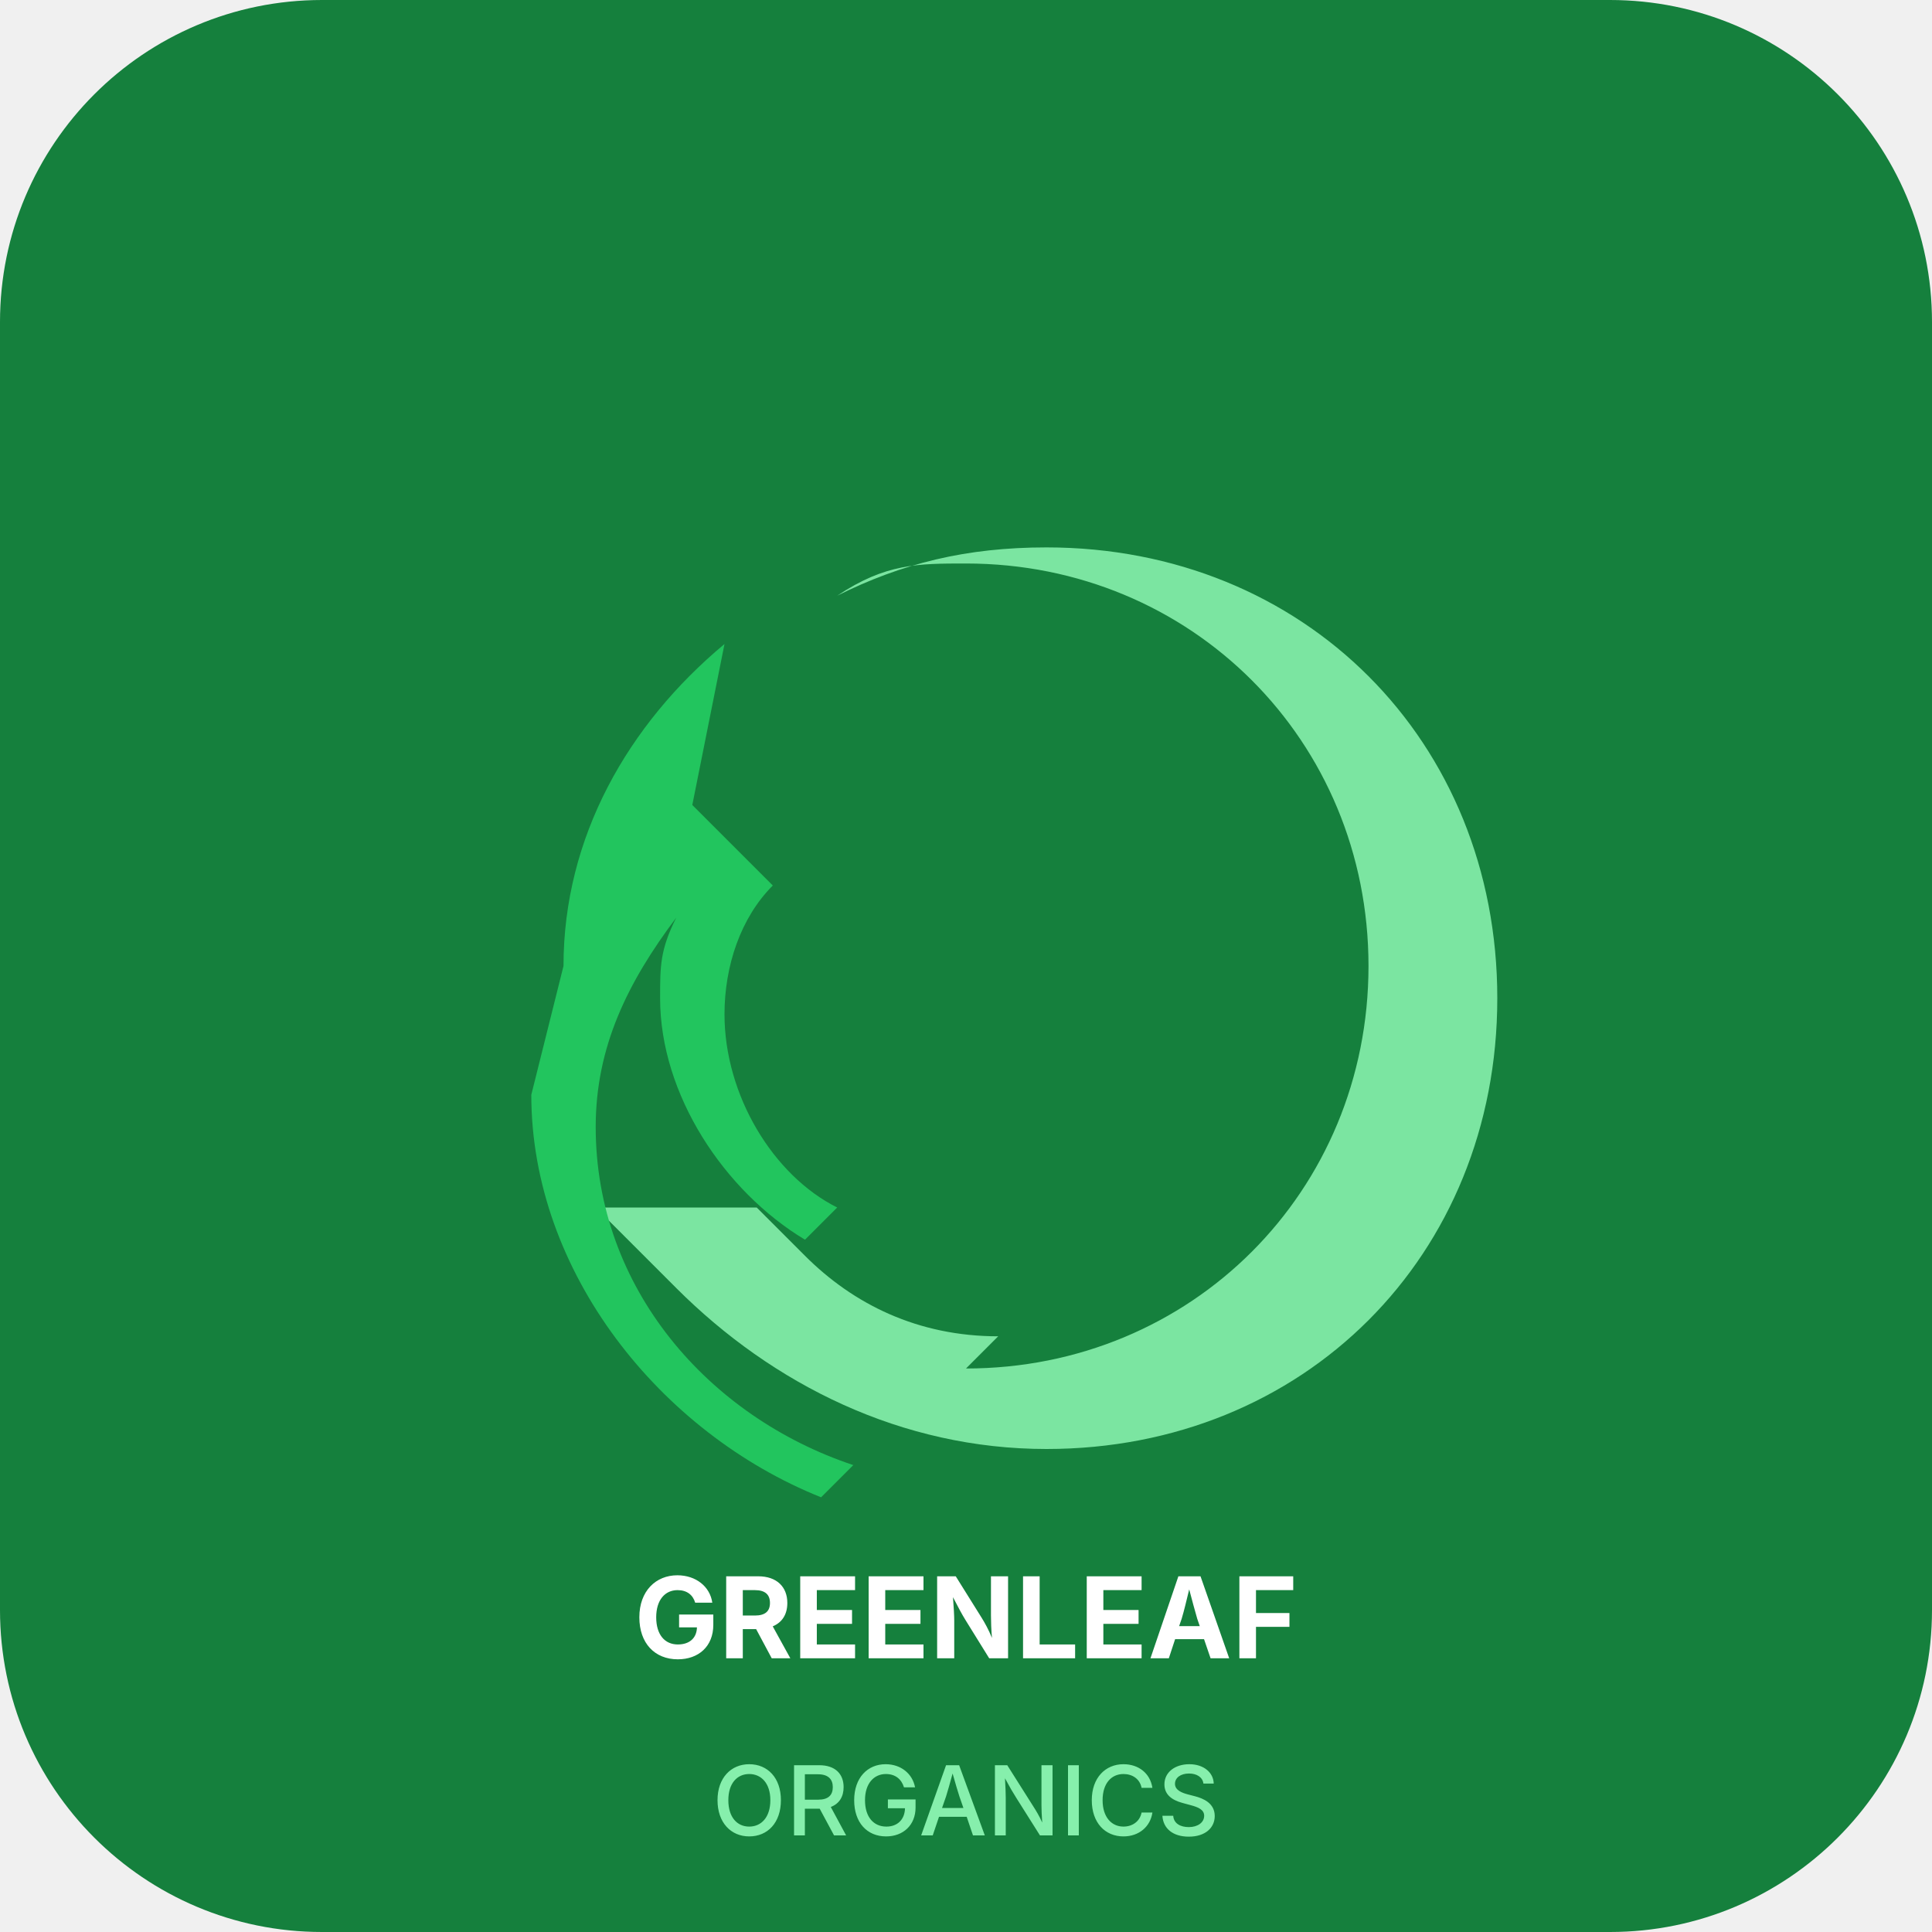
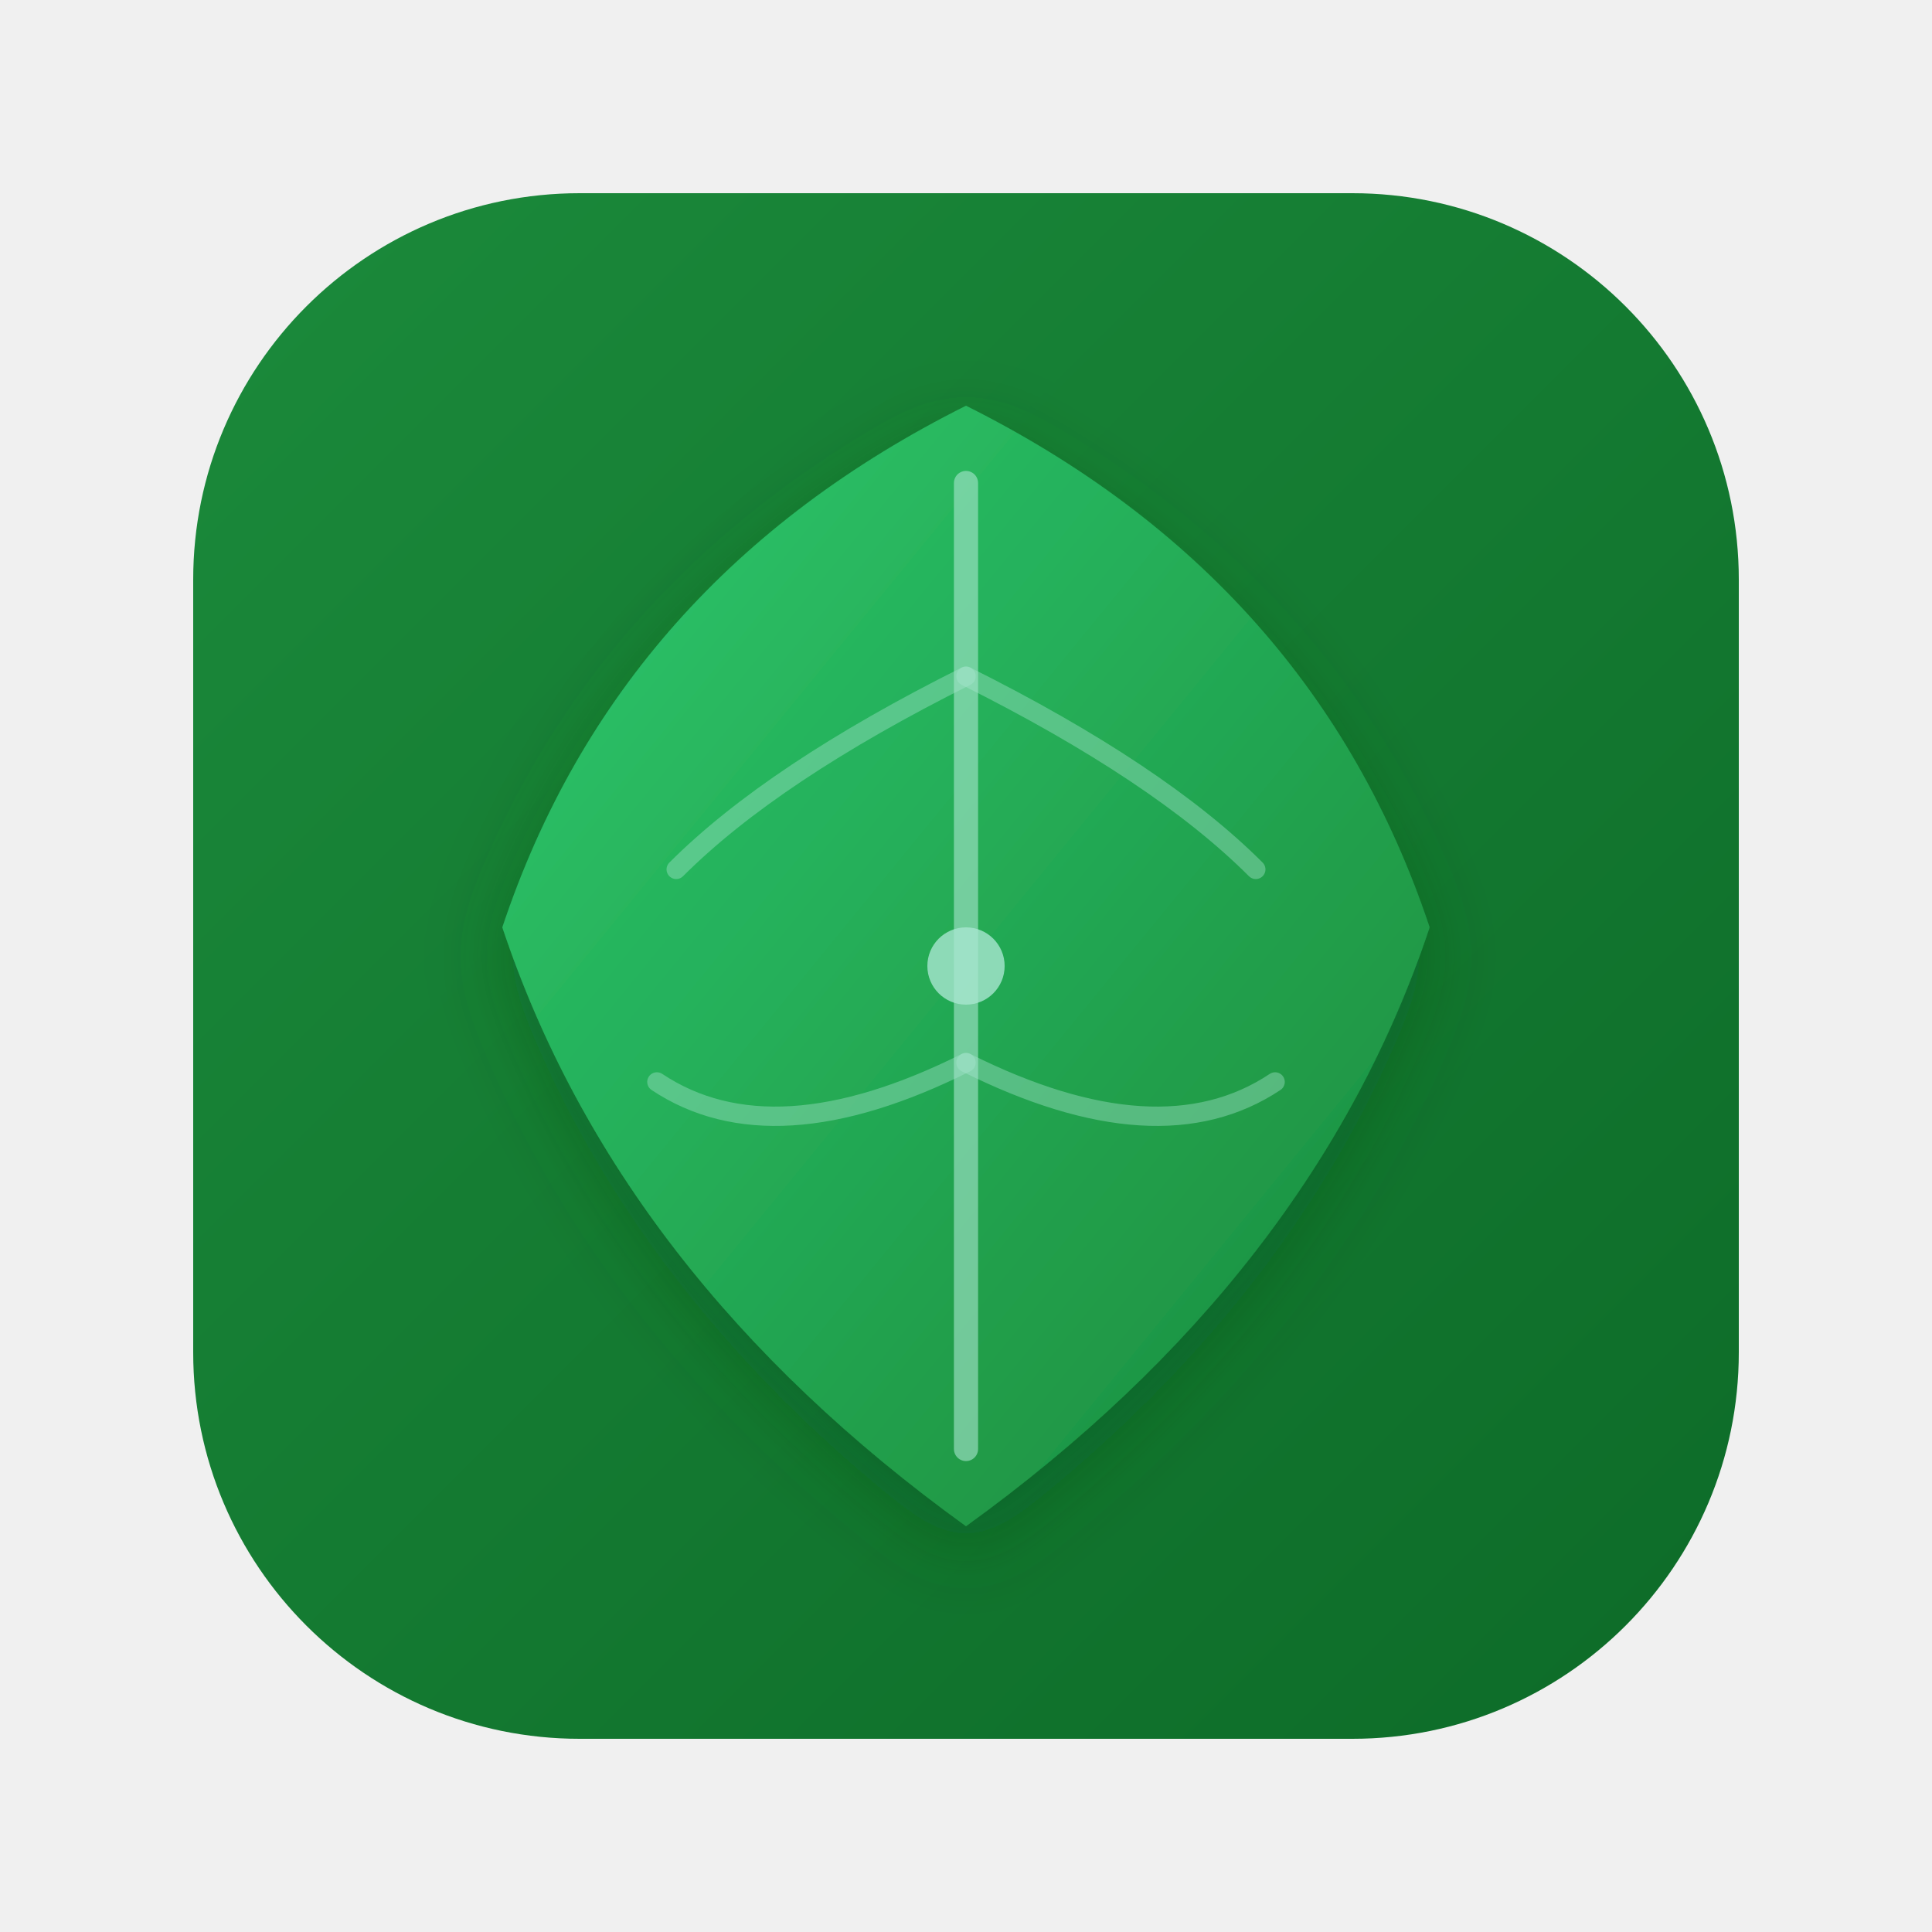
- <svg xmlns="http://www.w3.org/2000/svg" viewBox="0 0 120 120" fill="none">
-   <rect width="120" height="120" rx="20" fill="#15803D" />
-   <path d="M60 85c14 0 25-11 25-25s-11-25-25-25c-3 0-5 0-8 2 4-2 8-3 13-3 16 0 28 12 28 28s-12 28-28 28c-9 0-17-4-23-10l-5-5h10l3 3c3 3 7 5 12 5z" fill="#86EFAC" opacity="0.9" />
-   <path d="M35 60c0-8 4-15 10-20l-2 10 5 5c-2 2-3 5-3 8 0 5 3 10 7 12l-2 2c-5-3-9-9-9-15 0-2 0-3 1-5-3 4-5 8-5 13 0 10 7 18 16 21l-2 2c-10-4-18-14-18-25z" fill="#22C55E" />
-   <text x="60" y="103" text-anchor="middle" fill="#FFF" font-size="7" font-weight="700" font-family="Inter,sans-serif">GREENLEAF</text>
-   <text x="60" y="114" text-anchor="middle" fill="#86EFAC" font-size="6" font-weight="500" font-family="Inter,sans-serif">ORGANICS</text>
+ <svg xmlns="http://www.w3.org/2000/svg" viewBox="0 0 200 200">
+   <defs>
+     <linearGradient id="gl1" x1="0%" y1="0%" x2="100%" y2="100%">
+       <stop offset="0%" stop-color="#1B8A3B" />
+       <stop offset="100%" stop-color="#0D6B28" />
+     </linearGradient>
+     <linearGradient id="gl2" x1="0%" y1="0%" x2="100%" y2="100%">
+       <stop offset="0%" stop-color="#2ECC71" />
+       <stop offset="100%" stop-color="#1B8A3B" />
+     </linearGradient>
+     <filter id="gl-shadow">
+       <feDropShadow dx="0" dy="3" stdDeviation="4" flood-color="#064A1A" flood-opacity="0.35" />
+     </filter>
+   </defs>
+   <rect x="20" y="20" width="160" height="160" rx="40" fill="url(#gl1)" />
+   <path d="M100 42 Q136 60 148 96 Q136 132 100 158 Q64 132 52 96 Q64 60 100 42 Z" fill="url(#gl2)" opacity="0.95" filter="url(#gl-shadow)" />
+   <path d="M100 50 L100 150" stroke="#A8E6CF" stroke-width="2.5" stroke-linecap="round" opacity="0.6" />
+   <path d="M100 70 Q120 80 130 90" fill="none" stroke="#A8E6CF" stroke-width="2" stroke-linecap="round" opacity="0.4" />
+   <path d="M100 70 Q80 80 70 90" fill="none" stroke="#A8E6CF" stroke-width="2" stroke-linecap="round" opacity="0.4" />
+   <path d="M100 110 Q120 120 132 112" fill="none" stroke="#A8E6CF" stroke-width="2" stroke-linecap="round" opacity="0.4" />
+   <path d="M100 110 Q80 120 68 112" fill="none" stroke="#A8E6CF" stroke-width="2" stroke-linecap="round" opacity="0.4" />
+   <circle cx="100" cy="100" r="4" fill="#A8E6CF" opacity="0.8" />
</svg>
